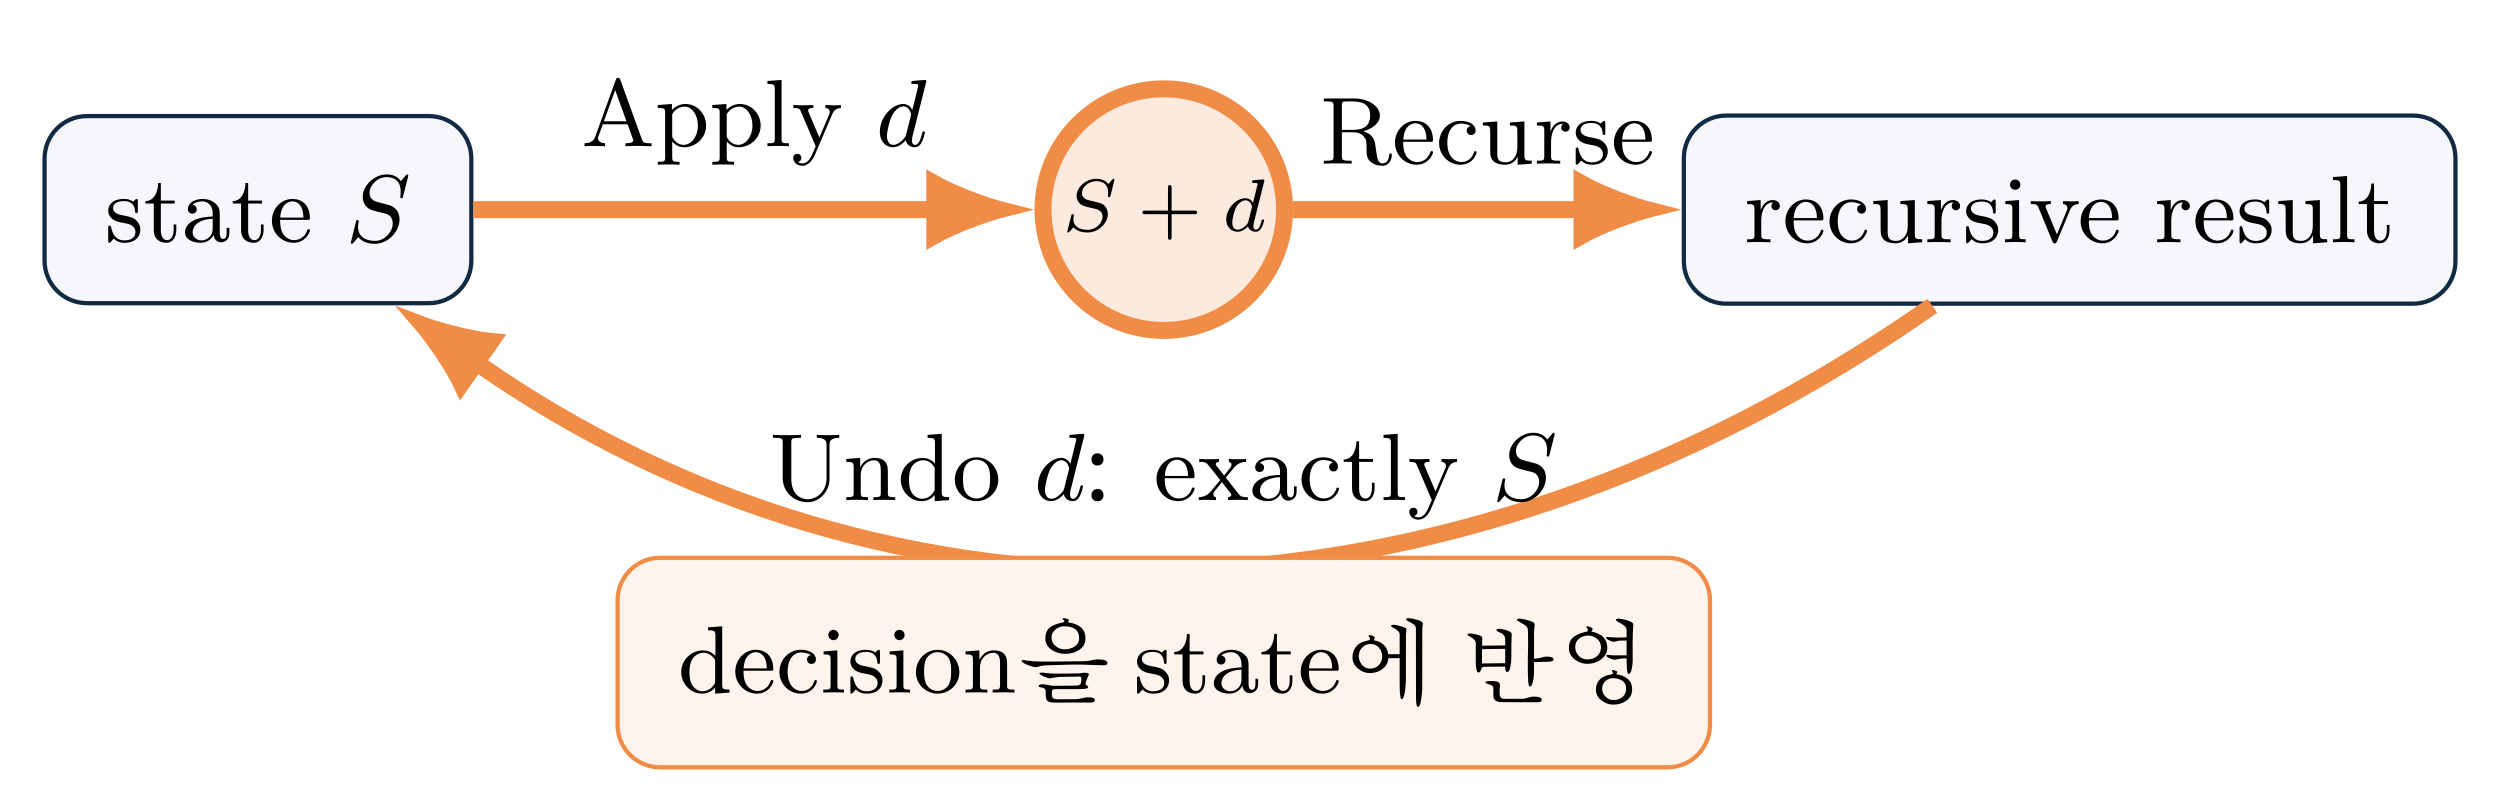
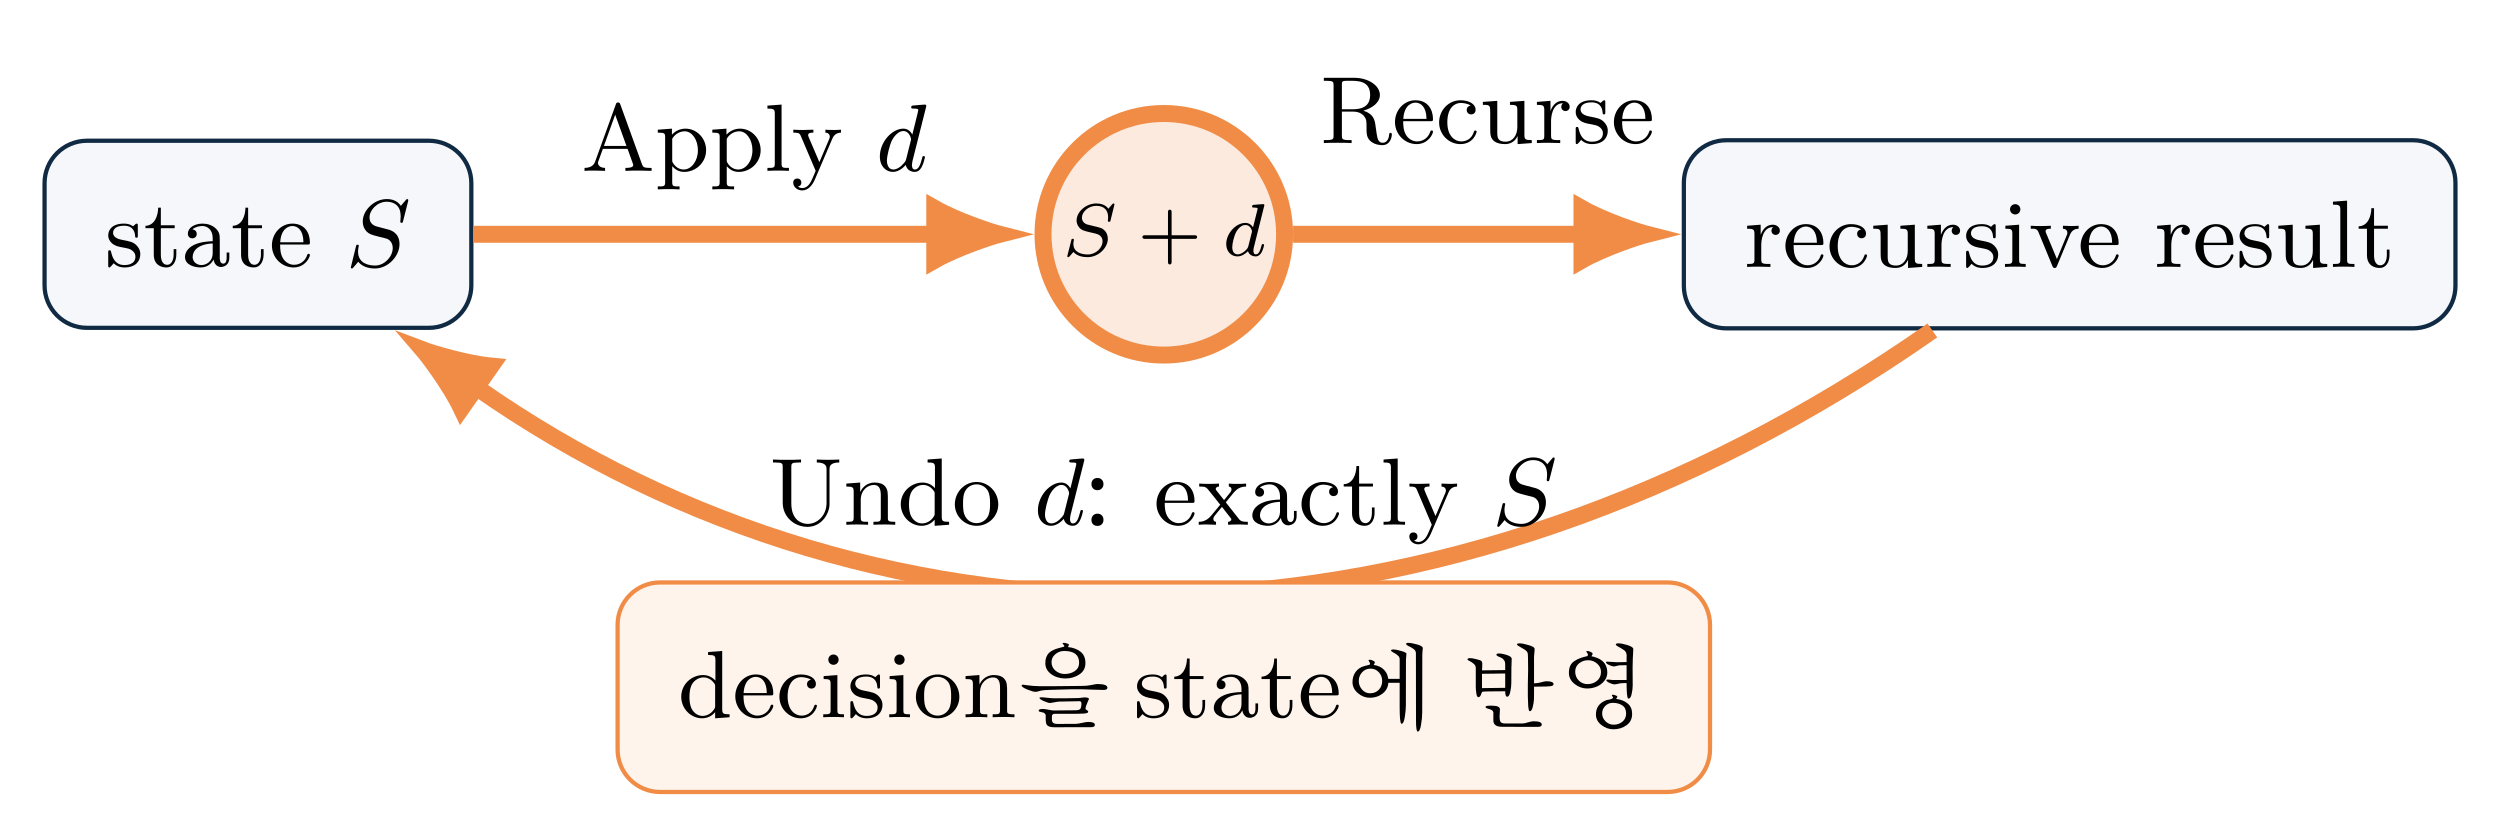
- <svg xmlns="http://www.w3.org/2000/svg" xmlns:xlink="http://www.w3.org/1999/xlink" version="1.1" width="234.697pt" height="76.219pt" viewBox="0 0 234.697 76.219">
+ <svg xmlns="http://www.w3.org/2000/svg" xmlns:xlink="http://www.w3.org/1999/xlink" version="1.1" width="234.697pt" height="78.534pt" viewBox="0 0 234.697 78.534">
  <defs>
    <path id="g4-29" d="M1.597-4.234Q1.758-4.072 1.758-3.821T1.597-3.409Q1.444-3.247 1.193-3.247T.78-3.409Q.628-3.57 .628-3.821T.78-4.234Q.942-4.395 1.193-4.395T1.597-4.234ZM1.758-.457Q1.758-.206 1.597-.045Q1.444 .108 1.193 .108T.78-.045Q.628-.206 .628-.457T.78-.87Q.942-1.041 1.193-1.041Q1.453-1.041 1.606-.879T1.758-.457Z" />
    <path id="g4-10221" d="M4.377-4.431V-4.96V-4.987Q4.377-5.238 4.243-5.391Q4.117-5.552 3.965-5.606T3.678-5.732Q3.552-5.804 3.552-5.884Q3.552-5.992 3.821-5.992Q4.045-5.992 4.44-5.875T4.942-5.615Q5.005-5.534 4.987-5.418Q4.951-4.925 4.951-3.184Q4.951-2.843 4.853-2.386Q4.763-1.929 4.557-1.929Q4.377-1.929 4.377-2.44Q2.269-2.44 2.207-2.386Q2.189-2.368 2.144-2.234Q2.108-2.108 2.036-1.991Q1.964-1.884 1.857-1.884Q1.722-1.884 1.668-2.225T1.615-2.835V-4.62Q1.615-4.862 1.417-5.023Q1.22-5.194 1.023-5.283Q.834-5.373 .834-5.427Q.834-5.552 1.094-5.552Q1.274-5.552 1.668-5.454Q2.063-5.364 2.153-5.274Q2.216-5.212 2.225-5.041Q2.234-4.88 2.216-4.646Q2.198-4.422 2.198-4.404L4.377-4.431ZM4.377-4.108Q2.207-4.081 2.198-4.081V-2.736L4.377-2.763V-4.108ZM2.906-1.085Q3.005-1.094 3.175-1.085T3.507-1.058T3.776-.951Q3.893-.861 3.884-.718Q3.848-.287 3.848-.063Q3.848 .287 3.938 .431Q4.037 .583 4.368 .583H6.028Q6.198 .583 6.53 .475Q6.862 .377 7.041 .377Q7.813 .377 7.813 .682Q7.813 .906 7.436 .906L4.108 .897Q3.642 .897 3.444 .727Q3.256 .565 3.265 .278T3.265-.413Q3.265-.556 3.148-.646T2.897-.762Q2.763-.798 2.646-.843Q2.53-.897 2.53-.969Q2.53-1.085 2.906-1.085ZM7.086-2.87V-2.243Q7.095-2.009 7.077-1.668Q7.059-1.337 6.961-.951T6.692-.565L6.638-.592Q6.575-.655 6.539-1.041Q6.512-1.435 6.503-1.982Q6.503-2.539 6.503-3.032Q6.512-3.534 6.521-3.983Q6.53-4.44 6.53-4.467Q6.53-5.893 6.485-6.037Q6.431-6.207 6.18-6.369T5.705-6.647Q5.481-6.772 5.481-6.835Q5.481-6.943 5.759-6.943Q5.992-6.943 6.485-6.799Q6.979-6.665 7.095-6.53Q7.158-6.458 7.14-6.333Q7.086-5.687 7.086-5.669V-3.184Q7.454-3.202 7.678-3.265Q8.082-3.382 8.234-3.382Q8.916-3.382 8.916-3.113Q8.916-2.996 8.764-2.942Q8.575-2.87 7.086-2.87Z" />
    <path id="g4-12709" d="M3.014-4.916Q3.669-4.817 4.028-4.413Q4.395-4.01 4.395-3.355Q4.395-2.664 3.875-2.243Q3.355-1.83 2.655-1.83Q2.045-1.83 1.534-2.26Q1.023-2.7 1.023-3.301Q1.023-3.848 1.319-4.261Q1.624-4.673 2.144-4.808L2.628-4.934Q2.673-4.978 2.673-5.032Q2.673-5.095 2.601-5.203Q2.53-5.319 2.53-5.346Q2.53-5.4 2.655-5.4Q2.772-5.4 2.942-5.319Q3.122-5.247 3.122-5.149Q3.122-5.077 3.014-4.916ZM1.615-3.409Q1.615-2.951 1.92-2.601T2.673-2.251Q3.175-2.251 3.489-2.574Q3.812-2.906 3.812-3.409Q3.812-3.884 3.498-4.225Q3.193-4.566 2.718-4.566T1.929-4.225Q1.615-3.893 1.615-3.409ZM6.243-6.988Q6.557-6.988 7.104-6.835T7.625-6.467Q7.58-6.082 7.58-5.786L7.571-.413Q7.571 .054 7.463 .7Q7.364 1.345 7.149 1.345Q6.988 1.345 6.988 .314L6.979-6.019Q6.979-6.261 6.745-6.423Q6.521-6.584 6.288-6.683Q6.064-6.79 6.064-6.88Q6.064-6.988 6.243-6.988ZM5.454-3.606V-5.454Q5.454-5.678 5.247-5.83Q5.05-5.992 4.844-6.091Q4.646-6.189 4.646-6.27Q4.646-6.369 4.889-6.369Q5.095-6.369 5.561-6.234Q6.037-6.109 6.091-5.983Q6.046-5.534 6.046-5.427L6.037-1.112Q6.037-.664 5.938-.027T5.633 .61H5.615L5.597 .601Q5.454 .422 5.454-.897V-3.238H4.216V-3.606H5.454Z" />
    <path id="g4-12758" d="M3.507-5.723Q3.723-5.705 4.054-5.57Q4.996-5.185 4.996-4.189Q4.996-3.732 4.691-3.382Q4.395-3.032 3.965-2.861Q3.543-2.7 3.104-2.7Q2.476-2.7 1.929-3.122Q1.39-3.552 1.39-4.162Q1.39-4.557 1.516-4.835Q1.65-5.113 1.92-5.283Q2.189-5.463 2.449-5.552Q2.709-5.651 3.113-5.741Q3.175-5.777 3.175-5.875Q3.175-5.965 3.104-6.046T3.023-6.162L3.05-6.207Q3.077-6.225 3.131-6.225Q3.229-6.225 3.418-6.144Q3.615-6.064 3.615-5.974Q3.615-5.875 3.507-5.723ZM1.982-4.288Q1.982-3.794 2.314-3.453T3.139-3.113Q3.669-3.113 4.037-3.427T4.404-4.252Q4.404-4.727 4.037-5.041Q3.678-5.355 3.193-5.355T2.341-5.059Q1.982-4.763 1.982-4.288ZM5.822-1.722Q6.494-1.642 6.907-1.292Q7.328-.951 7.328-.314Q7.328 .377 6.799 .753Q6.279 1.13 5.561 1.13Q4.951 1.13 4.44 .727Q3.929 .332 3.929-.26Q3.929-1.067 4.593-1.453Q4.799-1.57 4.942-1.615Q4.951-1.615 5.131-1.65T5.418-1.731Q5.534-1.776 5.534-1.848Q5.534-1.893 5.481-1.955Q5.427-2.027 5.427-2.063L5.445-2.099Q5.481-2.117 5.517-2.117Q5.597-2.117 5.768-2.054Q5.938-2 5.938-1.938Q5.938-1.866 5.822-1.722ZM5.508-1.354Q5.095-1.354 4.799-1.058Q4.512-.762 4.512-.359Q4.512 .072 4.835 .386T5.588 .7Q6.082 .7 6.423 .413T6.763-.359Q6.763-.879 6.405-1.112Q6.046-1.354 5.508-1.354ZM6.808-5.185V-5.561Q6.835-5.884 6.781-6.028Q6.719-6.216 6.467-6.369Q6.225-6.53 6.01-6.638Q5.795-6.754 5.795-6.835Q5.795-6.943 6.064-6.943Q6.324-6.943 6.817-6.799T7.409-6.494Q7.454-6.423 7.436-6.333Q7.382-5.633 7.373-4.655Q7.373-3.678 7.382-2.978Q7.382-2.637 7.284-2.189Q7.194-1.749 6.988-1.749L6.943-1.767Q6.808-1.911 6.808-3.211H6.566Q6.315-3.202 6.198-3.184Q6.144-3.175 5.956-3.131T5.66-3.086Q5.517-3.086 5.212-3.22Q4.907-3.364 4.907-3.48Q4.907-3.543 5.059-3.543Q5.418-3.498 5.499-3.498H6.808V-4.889L6.189-4.88Q6.091-4.88 5.893-4.826Q5.705-4.772 5.606-4.772Q5.463-4.772 5.167-4.907Q4.871-5.05 4.871-5.167Q4.871-5.221 4.996-5.221Q5.149-5.221 5.454-5.194Q5.768-5.167 5.92-5.167Q6.216-5.167 6.808-5.185Z" />
    <path id="g4-13081" d="M4.799-6.593Q5.534-6.521 5.992-6.153T6.449-5.086Q6.449-4.395 5.875-4.019T4.584-3.642Q4.144-3.642 3.723-3.785Q3.31-3.929 2.996-4.261Q2.682-4.602 2.682-5.059Q2.682-5.23 2.7-5.373Q2.727-5.526 2.772-5.642T2.879-5.857Q2.942-5.965 3.023-6.037Q3.104-6.118 3.193-6.18Q3.292-6.252 3.4-6.297Q3.507-6.351 3.624-6.396Q3.749-6.44 3.875-6.476Q4.01-6.512 4.144-6.548T4.422-6.62Q4.467-6.647 4.467-6.692Q4.467-6.745 4.386-6.817Q4.306-6.898 4.306-6.934Q4.306-6.988 4.422-6.988Q4.521-6.988 4.709-6.934T4.898-6.817Q4.898-6.728 4.799-6.593ZM4.449-6.225Q3.983-6.225 3.624-5.92Q3.265-5.624 3.265-5.176Q3.265-4.691 3.633-4.377Q4.01-4.063 4.503-4.063Q5.041-4.063 5.445-4.333Q5.857-4.611 5.857-5.122Q5.857-6.225 4.449-6.225ZM2.296-1.875Q2.485-1.875 2.852-1.83Q3.229-1.785 3.418-1.785H4.763Q5.454-1.785 5.795-1.803Q5.875-1.803 6.046-1.83Q6.225-1.866 6.324-1.866Q6.781-1.866 6.781-1.713Q6.781-1.704 6.701-1.534T6.539-1.139Q6.458-.924 6.458-.798Q6.458-.736 6.584-.664Q6.71-.601 6.71-.529Q6.71-.449 6.62-.404Q6.467-.323 5.534-.323H3.57Q3.301-.323 3.301-.081V.242Q3.301 .628 3.812 .628L5.526 .619Q5.741 .619 6.127 .529T6.719 .44Q7.337 .44 7.337 .718Q7.337 .933 6.961 .933Q6.405 .933 5.283 .933Q4.162 .942 3.606 .942Q3.462 .942 3.355 .933T3.157 .906T3.005 .852Q2.942 .825 2.888 .78Q2.843 .745 2.808 .691Q2.781 .646 2.763 .574Q2.745 .511 2.736 .431Q2.727 .359 2.718 .269Q2.718 .179 2.718 .072Q2.718-.027 2.718-.144Q2.718-.287 2.61-.368Q2.512-.449 2.386-.466Q2.26-.493 2.153-.52Q2.054-.556 2.054-.61Q2.054-.78 2.458-.78Q2.628-.78 2.969-.709T3.471-.637Q4.153-.637 5.534-.655Q5.875-.655 5.974-.798T6.073-1.31Q6.073-1.507 5.875-1.507L3.983-1.471Q3.812-1.462 3.507-1.399T3.122-1.337Q2.969-1.337 2.547-1.516Q2.135-1.695 2.135-1.812Q2.135-1.875 2.296-1.875ZM7.553-3.122Q8.513-3.122 8.513-2.772Q8.513-2.565 8.163-2.565Q7.858-2.565 7.158-2.592Q6.458-2.628 6.091-2.628H5.149Q5.14-2.628 3.202-2.574Q2.512-2.556 2.323-2.512Q2.278-2.503 2.153-2.467T1.92-2.404Q1.821-2.386 1.749-2.386Q1.543-2.386 .996-2.601Q.457-2.826 .457-2.978Q.457-3.059 .592-3.059Q.637-3.059 .718-3.041Q.807-3.023 .834-3.023Q1.588-2.915 2.207-2.915H3.301L6.046-2.942Q6.575-2.942 6.88-3.005Q7.463-3.122 7.553-3.122Z" />
-     <path id="g3-1" d="M3.227-1.575H5.36C5.451-1.575 5.618-1.575 5.618-1.742C5.618-1.917 5.458-1.917 5.36-1.917H3.227V-4.057C3.227-4.147 3.227-4.314 3.06-4.314C2.886-4.314 2.886-4.154 2.886-4.057V-1.917H.746C.655-1.917 .488-1.917 .488-1.749C.488-1.575 .648-1.575 .746-1.575H2.886V.565C2.886 .655 2.886 .822 3.053 .822C3.227 .822 3.227 .662 3.227 .565V-1.575Z" />
+     <path id="g2-1" d="M4.949-4.809C4.949-4.844 4.928-4.9 4.858-4.9C4.816-4.9 4.809-4.893 4.719-4.802L4.377-4.405C4.112-4.774 3.673-4.9 3.248-4.9C2.265-4.9 1.394-4.105 1.394-3.304C1.394-3.199 1.415-2.92 1.624-2.663C1.861-2.384 2.119-2.321 2.593-2.209C2.732-2.175 3.081-2.098 3.185-2.07C3.408-2.014 3.833-1.861 3.833-1.338C3.833-.774 3.241-.112 2.446-.112C1.833-.112 1.094-.328 1.094-1.101C1.094-1.171 1.108-1.324 1.136-1.45C1.143-1.478 1.143-1.485 1.143-1.492C1.143-1.582 1.059-1.582 1.032-1.582C.934-1.582 .927-1.568 .899-1.443L.544-.049C.537-.021 .523 .021 .523 .056C.523 .098 .551 .139 .62 .139C.662 .139 .669 .132 .76 .042C.836-.042 1.018-.265 1.094-.348C1.464 .056 2.007 .139 2.426 .139C3.478 .139 4.328-.767 4.328-1.589C4.328-1.896 4.203-2.175 4.05-2.335C3.806-2.586 3.701-2.614 2.802-2.823C2.656-2.858 2.426-2.913 2.363-2.934C2.189-2.997 1.896-3.171 1.896-3.569C1.896-4.119 2.516-4.677 3.241-4.677C3.994-4.677 4.356-4.252 4.356-3.59C4.356-3.499 4.328-3.339 4.328-3.276C4.328-3.178 4.412-3.178 4.447-3.178C4.551-3.178 4.558-3.213 4.586-3.332L4.949-4.809Z" />
+     <path id="g2-2" d="M3.98-4.628C3.987-4.642 4.008-4.733 4.008-4.74C4.008-4.774 3.98-4.837 3.896-4.837C3.757-4.837 3.178-4.781 3.004-4.767C2.948-4.761 2.851-4.754 2.851-4.607C2.851-4.51 2.948-4.51 3.032-4.51C3.367-4.51 3.367-4.461 3.367-4.405C3.367-4.356 3.353-4.314 3.339-4.252L2.941-2.663C2.795-2.893 2.558-3.074 2.223-3.074C1.331-3.074 .425-2.091 .425-1.087C.425-.411 .878 .07 1.478 .07C1.854 .07 2.189-.146 2.467-.418C2.6 0 3.004 .07 3.185 .07C3.436 .07 3.61-.084 3.736-.3C3.889-.572 3.98-.969 3.98-.997C3.98-1.087 3.889-1.087 3.868-1.087C3.771-1.087 3.764-1.059 3.715-.871C3.631-.537 3.499-.125 3.206-.125C3.025-.125 2.976-.279 2.976-.467C2.976-.599 2.99-.662 3.011-.753L3.98-4.628ZM2.495-.871C2.446-.676 2.293-.537 2.14-.404C2.077-.348 1.798-.125 1.499-.125C1.241-.125 .99-.307 .99-.802C.99-1.171 1.192-1.938 1.352-2.216C1.673-2.774 2.028-2.879 2.223-2.879C2.711-2.879 2.844-2.349 2.844-2.272C2.844-2.244 2.83-2.196 2.823-2.175L2.495-.871Z" />
    <path id="g1-1" d="M5.866-6.082C5.893-6.18 5.893-6.198 5.893-6.225C5.893-6.234 5.884-6.324 5.786-6.324C5.741-6.324 5.732-6.315 5.624-6.189C5.499-6.055 5.606-6.171 5.194-5.687C4.862-6.189 4.341-6.324 3.866-6.324C2.709-6.324 1.615-5.292 1.615-4.216C1.615-3.848 1.731-3.543 1.964-3.292C2.225-3.023 2.449-2.969 3.095-2.799L3.848-2.61C4.135-2.512 4.431-2.234 4.431-1.722C4.431-.924 3.669-.081 2.772-.081C2.243-.081 1.175-.242 1.175-1.39C1.175-1.471 1.175-1.606 1.229-1.875C1.247-1.911 1.247-1.929 1.247-1.938C1.247-1.973 1.229-2.036 1.121-2.036S1.005-1.991 .969-1.839L.493 .099C.493 .152 .538 .197 .601 .197C.646 .197 .655 .188 .771 .063C.825 0 1.085-.323 1.193-.44C1.659 .161 2.485 .197 2.754 .197C3.992 .197 5.068-.96 5.068-2.09C5.068-3.202 4.189-3.427 3.911-3.489L3.095-3.705C2.799-3.776 2.251-3.92 2.251-4.602S2.969-6.073 3.866-6.073C4.225-6.073 4.575-5.974 4.826-5.723C5.167-5.391 5.176-4.907 5.176-4.673C5.176-4.377 5.14-4.279 5.14-4.207S5.176-4.09 5.265-4.09C5.364-4.09 5.364-4.108 5.409-4.279L5.866-6.082Z" />
    <path id="g1-2" d="M4.7-5.92C4.736-6.046 4.736-6.064 4.736-6.1C4.736-6.18 4.682-6.225 4.602-6.225C4.476-6.225 3.687-6.153 3.507-6.135C3.418-6.127 3.319-6.118 3.319-5.965C3.319-5.848 3.418-5.848 3.561-5.848C3.983-5.848 3.983-5.786 3.983-5.705C3.983-5.642 3.902-5.328 3.857-5.14L3.687-4.449C3.597-4.108 3.507-3.758 3.427-3.409C3.256-3.732 2.978-3.965 2.574-3.965C1.534-3.965 .377-2.727 .377-1.354C.377-.368 1.005 .099 1.606 .099C2.189 .099 2.664-.386 2.808-.556C2.906-.063 3.355 .099 3.642 .099C3.902 .099 4.126-.018 4.324-.395C4.485-.691 4.611-1.247 4.611-1.283C4.611-1.328 4.584-1.39 4.494-1.39C4.386-1.39 4.377-1.345 4.341-1.175C4.144-.395 3.947-.126 3.669-.126C3.444-.126 3.391-.341 3.391-.538C3.391-.655 3.436-.906 3.444-.933L4.7-5.92ZM2.843-1.085C2.808-.942 2.799-.924 2.655-.745C2.332-.359 1.964-.126 1.633-.126C1.193-.126 1.041-.583 1.041-.969C1.041-1.408 1.301-2.44 1.516-2.87C1.803-3.409 2.216-3.74 2.574-3.74C3.175-3.74 3.31-3.014 3.31-2.969S3.292-2.87 3.283-2.835L2.843-1.085Z" />
-     <path id="g2-1" d="M4.949-4.809C4.949-4.844 4.928-4.9 4.858-4.9C4.816-4.9 4.809-4.893 4.719-4.802L4.377-4.405C4.112-4.774 3.673-4.9 3.248-4.9C2.265-4.9 1.394-4.105 1.394-3.304C1.394-3.199 1.415-2.92 1.624-2.663C1.861-2.384 2.119-2.321 2.593-2.209C2.732-2.175 3.081-2.098 3.185-2.07C3.408-2.014 3.833-1.861 3.833-1.338C3.833-.774 3.241-.112 2.446-.112C1.833-.112 1.094-.328 1.094-1.101C1.094-1.171 1.108-1.324 1.136-1.45C1.143-1.478 1.143-1.485 1.143-1.492C1.143-1.582 1.059-1.582 1.032-1.582C.934-1.582 .927-1.568 .899-1.443L.544-.049C.537-.021 .523 .021 .523 .056C.523 .098 .551 .139 .62 .139C.662 .139 .669 .132 .76 .042C.836-.042 1.018-.265 1.094-.348C1.464 .056 2.007 .139 2.426 .139C3.478 .139 4.328-.767 4.328-1.589C4.328-1.896 4.203-2.175 4.05-2.335C3.806-2.586 3.701-2.614 2.802-2.823C2.656-2.858 2.426-2.913 2.363-2.934C2.189-2.997 1.896-3.171 1.896-3.569C1.896-4.119 2.516-4.677 3.241-4.677C3.994-4.677 4.356-4.252 4.356-3.59C4.356-3.499 4.328-3.339 4.328-3.276C4.328-3.178 4.412-3.178 4.447-3.178C4.551-3.178 4.558-3.213 4.586-3.332L4.949-4.809Z" />
-     <path id="g2-2" d="M3.98-4.628C3.987-4.642 4.008-4.733 4.008-4.74C4.008-4.774 3.98-4.837 3.896-4.837C3.757-4.837 3.178-4.781 3.004-4.767C2.948-4.761 2.851-4.754 2.851-4.607C2.851-4.51 2.948-4.51 3.032-4.51C3.367-4.51 3.367-4.461 3.367-4.405C3.367-4.356 3.353-4.314 3.339-4.252L2.941-2.663C2.795-2.893 2.558-3.074 2.223-3.074C1.331-3.074 .425-2.091 .425-1.087C.425-.411 .878 .07 1.478 .07C1.854 .07 2.189-.146 2.467-.418C2.6 0 3.004 .07 3.185 .07C3.436 .07 3.61-.084 3.736-.3C3.889-.572 3.98-.969 3.98-.997C3.98-1.087 3.889-1.087 3.868-1.087C3.771-1.087 3.764-1.059 3.715-.871C3.631-.537 3.499-.125 3.206-.125C3.025-.125 2.976-.279 2.976-.467C2.976-.599 2.99-.662 3.011-.753L3.98-4.628ZM2.495-.871C2.446-.676 2.293-.537 2.14-.404C2.077-.348 1.798-.125 1.499-.125C1.241-.125 .99-.307 .99-.802C.99-1.171 1.192-1.938 1.352-2.216C1.673-2.774 2.028-2.879 2.223-2.879C2.711-2.879 2.844-2.349 2.844-2.272C2.844-2.244 2.83-2.196 2.823-2.175L2.495-.871Z" />
+     <path id="g3-1" d="M3.227-1.575H5.36C5.451-1.575 5.618-1.575 5.618-1.742C5.618-1.917 5.458-1.917 5.36-1.917H3.227V-4.057C3.227-4.147 3.227-4.314 3.06-4.314C2.886-4.314 2.886-4.154 2.886-4.057V-1.917H.746C.655-1.917 .488-1.917 .488-1.749C.488-1.575 .648-1.575 .746-1.575H2.886V.565C2.886 .655 2.886 .822 3.053 .822C3.227 .822 3.227 .662 3.227 .565V-1.575Z" />
    <path id="g0-27" d="M6.602 0V-.278H6.449C5.893-.278 5.795-.359 5.705-.61L3.669-6.234C3.624-6.351 3.597-6.423 3.453-6.423S3.292-6.369 3.238-6.225L1.31-.897C1.202-.601 .996-.287 .305-.278V0C.646-.027 .888-.027 1.22-.027L2.234 0V-.278C1.722-.287 1.57-.565 1.57-.736C1.57-.816 1.588-.861 1.606-.906L2.027-2.063H4.35L4.835-.709C4.871-.619 4.88-.592 4.88-.547C4.88-.278 4.377-.278 4.144-.278V0C4.548-.027 5.014-.027 5.427-.027L6.602 0ZM4.243-2.341H2.126L3.184-5.274L4.243-2.341Z" />
    <path id="g0-28" d="M4.458-.798V-1.301H4.207V-.807C4.207-.709 4.207-.26 3.884-.26S3.561-.691 3.561-.834V-2.404C3.561-2.915 3.561-3.22 3.157-3.588C2.826-3.884 2.395-4.019 1.946-4.019C1.193-4.019 .565-3.642 .565-3.068C.565-2.79 .753-2.637 .987-2.637C1.229-2.637 1.399-2.817 1.399-3.05C1.399-3.436 .996-3.48 .996-3.48C1.238-3.714 1.668-3.794 1.929-3.794C2.386-3.794 2.897-3.453 2.897-2.664V-2.368C2.413-2.35 1.74-2.305 1.139-2.018C.493-1.704 .296-1.238 .296-.879C.296-.144 1.166 .099 1.767 .099C2.512 .099 2.852-.395 2.978-.646C3.023-.269 3.283 .054 3.669 .054C3.893 .054 4.458-.081 4.458-.798ZM2.897-1.265C2.897-.395 2.225-.126 1.83-.126C1.408-.126 1.014-.431 1.014-.879C1.014-1.471 1.525-2.099 2.897-2.153V-1.265Z" />
    <path id="g0-43" d="M3.83-1.067C3.83-1.175 3.732-1.175 3.705-1.175C3.606-1.175 3.606-1.157 3.552-1.005C3.346-.386 2.843-.152 2.386-.152C1.812-.152 1.076-.619 1.076-1.946C1.076-3.346 1.794-3.767 2.332-3.767C2.449-3.767 2.933-3.749 3.265-3.525C3.077-3.489 2.897-3.364 2.897-3.104C2.897-2.87 3.077-2.691 3.31-2.691S3.732-2.843 3.732-3.122C3.732-3.678 3.104-4.019 2.314-4.019C1.166-4.019 .305-3.059 .305-1.938C.305-.78 1.238 .099 2.296 .099C3.543 .099 3.83-.987 3.83-1.067Z" />
    <path id="g0-47" d="M4.844 0V-.278C4.234-.278 4.153-.341 4.153-.78V-6.225L2.826-6.127V-5.848C3.436-5.848 3.516-5.786 3.516-5.346V-3.436C3.471-3.489 3.068-3.965 2.368-3.965C1.265-3.965 .305-3.086 .305-1.929C.305-.807 1.202 .099 2.269 .099C2.924 .099 3.328-.287 3.489-.475V.099L4.844 0ZM3.489-1.076C3.489-.915 3.489-.888 3.355-.7C3.077-.296 2.664-.126 2.305-.126C1.92-.126 1.561-.341 1.328-.718C1.094-1.103 1.076-1.633 1.076-1.92C1.076-2.341 1.13-2.817 1.363-3.175C1.561-3.462 1.929-3.74 2.404-3.74C2.781-3.74 3.139-3.552 3.382-3.211C3.489-3.068 3.489-3.059 3.489-2.888V-1.076Z" />
    <path id="g0-50" d="M3.83-1.067C3.83-1.13 3.785-1.184 3.705-1.184C3.615-1.184 3.588-1.121 3.579-1.085C3.274-.17 2.476-.152 2.341-.152C1.911-.152 1.543-.395 1.337-.7C1.041-1.139 1.032-1.677 1.032-2.054H3.588C3.785-2.054 3.83-2.054 3.83-2.243C3.83-3.166 3.328-4.019 2.18-4.019C1.103-4.019 .26-3.086 .26-1.973C.26-.798 1.202 .099 2.296 .099S3.83-.861 3.83-1.067ZM3.22-2.269H1.041C1.121-3.651 1.929-3.794 2.18-3.794C2.673-3.794 3.211-3.418 3.22-2.269Z" />
    <path id="g0-66" d="M2.269 0V-.278C1.686-.278 1.65-.323 1.65-.673V-3.965L.359-3.866V-3.588C.933-3.588 1.014-3.534 1.014-3.095V-.691C1.014-.278 .915-.278 .323-.278V0C.727-.018 .915-.027 1.31-.027C1.453-.027 1.83-.027 2.269 0ZM1.767-5.409C1.767-5.678 1.552-5.893 1.283-5.893S.798-5.678 .798-5.409S1.014-4.925 1.283-4.925S1.767-5.14 1.767-5.409Z" />
    <path id="g0-72" d="M2.341 0V-.278C1.749-.278 1.65-.278 1.65-.691V-6.225L.323-6.127V-5.848C.933-5.848 1.014-5.786 1.014-5.346V-.691C1.014-.278 .915-.278 .323-.278V0C.745-.018 .915-.027 1.328-.027C1.749-.027 1.902-.018 2.341 0Z" />
    <path id="g0-77" d="M4.907 0V-.278C4.449-.278 4.225-.278 4.216-.556V-2.278C4.216-3.023 4.216-3.283 3.965-3.597C3.758-3.848 3.418-3.965 2.969-3.965C2.135-3.965 1.749-3.346 1.624-3.095H1.615V-3.965L.314-3.866V-3.588C.924-3.588 1.005-3.525 1.005-3.086V-.691C1.005-.278 .906-.278 .314-.278V0C.736-.018 .906-.027 1.337-.027S1.884-.018 2.359 0V-.278C1.767-.278 1.668-.278 1.668-.691V-2.323C1.668-3.274 2.341-3.74 2.906-3.74C3.436-3.74 3.552-3.301 3.552-2.763V-.691C3.552-.278 3.453-.278 2.861-.278V0C3.283-.018 3.453-.027 3.884-.027S4.431-.018 4.907 0Z" />
    <path id="g0-81" d="M4.341-1.911C4.341-3.086 3.409-4.019 2.305-4.019C1.166-4.019 .26-3.059 .26-1.911C.26-.789 1.193 .099 2.296 .099C3.436 .099 4.341-.807 4.341-1.911ZM3.57-1.991C3.57-1.659 3.57-1.139 3.346-.745C3.095-.332 2.682-.152 2.305-.152C1.857-.152 1.48-.377 1.274-.727C1.041-1.103 1.032-1.579 1.032-1.991C1.032-2.323 1.032-2.835 1.256-3.202C1.525-3.66 1.973-3.794 2.296-3.794C2.808-3.794 3.175-3.507 3.355-3.202C3.561-2.826 3.57-2.368 3.57-1.991Z" />
    <path id="g0-84" d="M4.808-1.938C4.808-3.068 3.929-3.965 2.87-3.965C2.386-3.965 1.938-3.767 1.597-3.4V-3.965L.269-3.866V-3.588C.906-3.588 .96-3.534 .96-3.148V1.049C.96 1.462 .861 1.462 .269 1.462V1.74C.691 1.722 .861 1.713 1.292 1.713S1.839 1.722 2.314 1.74V1.462C1.722 1.462 1.624 1.462 1.624 1.049V-.431C1.857-.197 2.162 .099 2.754 .099C3.821 .099 4.808-.762 4.808-1.938ZM4.037-1.938C4.037-.915 3.427-.126 2.7-.126C2.296-.126 1.955-.359 1.74-.673C1.624-.852 1.624-.87 1.624-1.041V-3.014C1.929-3.534 2.422-3.714 2.799-3.714C3.498-3.714 4.037-2.906 4.037-1.938Z" />
    <path id="g0-95" d="M6.745-.798C6.745-.852 6.745-.96 6.62-.96C6.503-.96 6.503-.879 6.494-.807C6.449-.242 6.171-.027 5.893-.027C5.606-.027 5.508-.206 5.436-.359C5.355-.556 5.274-1.166 5.221-1.57C5.149-2.126 5.068-2.727 4.072-3.041C4.925-3.283 5.624-3.812 5.624-4.512C5.624-5.4 4.539-6.127 3.22-6.127H.359V-5.848H.565C1.256-5.848 1.274-5.75 1.274-5.418V-.709C1.274-.377 1.256-.278 .565-.278H.359V0C.78-.027 1.229-.027 1.659-.027S2.539-.027 2.969 0V-.278H2.763C2.072-.278 2.054-.377 2.054-.709V-2.951H3.131C3.776-2.951 4.063-2.61 4.099-2.574C4.368-2.243 4.368-2.108 4.368-1.471C4.368-.87 4.368-.475 4.799-.135C5.221 .197 5.759 .197 5.857 .197C6.611 .197 6.745-.583 6.745-.798ZM4.709-4.512C4.709-3.74 4.315-3.175 3.095-3.175H2.054V-5.481C2.054-5.714 2.072-5.795 2.243-5.83C2.323-5.848 2.61-5.848 2.799-5.848C3.57-5.848 4.709-5.848 4.709-4.512Z" />
    <path id="g0-96" d="M3.346-3.409C3.346-3.696 3.077-3.965 2.673-3.965C2.135-3.965 1.758-3.588 1.552-3.032H1.543V-3.965L.269-3.866V-3.588C.879-3.588 .96-3.525 .96-3.086V-.691C.96-.278 .861-.278 .269-.278V0C.745-.018 .861-.027 1.319-.027L2.458 0V-.278H2.278C1.624-.278 1.597-.377 1.597-.709V-2.054C1.597-2.422 1.695-3.74 2.718-3.74V-3.732C2.7-3.723 2.556-3.615 2.556-3.4C2.556-3.157 2.745-3.005 2.951-3.005C3.139-3.005 3.346-3.139 3.346-3.409Z" />
    <path id="g0-98" d="M3.319-1.148C3.319-1.552 3.139-1.794 2.942-2C2.637-2.296 2.314-2.359 1.65-2.485C1.417-2.53 .762-2.646 .762-3.157C.762-3.444 .969-3.821 1.785-3.821C2.754-3.821 2.817-3.077 2.835-2.852C2.843-2.745 2.843-2.691 2.96-2.691C3.086-2.691 3.086-2.754 3.086-2.924V-3.785C3.086-3.938 3.086-4.019 2.978-4.019C2.933-4.019 2.915-4.019 2.799-3.911C2.781-3.893 2.7-3.812 2.646-3.767C2.368-3.965 2.09-4.019 1.785-4.019C.601-4.019 .305-3.364 .305-2.906C.305-2.619 .431-2.386 .637-2.189C.942-1.911 1.283-1.848 1.74-1.767C2.198-1.677 2.35-1.65 2.547-1.498C2.637-1.426 2.861-1.256 2.861-.915C2.861-.126 1.955-.126 1.83-.126C.915-.126 .682-.888 .574-1.372C.547-1.462 .538-1.516 .431-1.516C.305-1.516 .305-1.444 .305-1.283V-.135C.305 .018 .305 .099 .413 .099C.466 .099 .475 .09 .637-.081C.673-.135 .771-.251 .816-.296C1.193 .072 1.606 .099 1.83 .099C2.933 .099 3.319-.547 3.319-1.148Z" />
    <path id="g0-105" d="M3.068-1.112V-1.624H2.817V-1.139C2.817-.475 2.539-.152 2.216-.152C1.615-.152 1.615-.942 1.615-1.103V-3.588H2.915V-3.866H1.615V-5.517H1.363C1.354-4.763 1.041-3.839 .17-3.812V-3.588H.951V-1.112C.951-.108 1.677 .099 2.153 .099C2.754 .099 3.068-.475 3.068-1.112Z" />
    <path id="g0-108" d="M6.566-5.848V-6.127C6.082-6.109 5.947-6.1 5.517-6.1C5.077-6.1 4.96-6.109 4.458-6.127V-5.848C5.373-5.848 5.373-5.418 5.373-5.176V-2.063C5.373-.843 4.494-.081 3.597-.081C3.077-.081 2.063-.395 2.063-2.009V-5.418C2.063-5.75 2.081-5.848 2.772-5.848H2.978V-6.127C2.574-6.1 2.072-6.1 1.659-6.1S.745-6.1 .341-6.127V-5.848H.547C1.238-5.848 1.256-5.75 1.256-5.418V-2.063C1.256-.753 2.341 .197 3.579 .197C4.898 .197 5.651-1.032 5.651-1.929V-5.158C5.651-5.427 5.651-5.848 6.566-5.848Z" />
    <path id="g0-109" d="M4.907 0V-.278C4.297-.278 4.216-.341 4.216-.78V-3.965L2.861-3.866V-3.588C3.471-3.588 3.552-3.525 3.552-3.086V-1.498C3.552-.7 3.104-.126 2.458-.126C1.713-.126 1.668-.511 1.668-.996V-3.965L.314-3.866V-3.588C1.005-3.588 1.005-3.561 1.005-2.763V-1.417C1.005-.834 1.005-.457 1.417-.144C1.677 .036 2.045 .099 2.404 .099C2.87 .099 3.31-.108 3.57-.646H3.579V.099L4.907 0Z" />
    <path id="g0-112" d="M4.673-3.588V-3.866C4.404-3.839 3.983-3.839 3.983-3.839C3.732-3.839 3.453-3.848 3.202-3.866V-3.588C3.462-3.57 3.615-3.436 3.615-3.202C3.615-3.113 3.606-3.095 3.57-2.996L2.637-.736L1.615-3.184C1.588-3.238 1.57-3.292 1.57-3.355C1.57-3.588 1.893-3.588 2.063-3.588V-3.866C1.677-3.848 1.471-3.839 1.076-3.839C.762-3.839 .502-3.839 .179-3.866V-3.588C.601-3.588 .771-3.588 .906-3.256L2.216-.072C2.269 .072 2.341 .099 2.422 .099S2.574 .081 2.637-.072L3.857-3.014C4.045-3.471 4.359-3.579 4.673-3.588Z" />
    <path id="g0-116" d="M4.736 0V-.278C4.377-.278 4.108-.278 3.911-.529L2.736-2.018C2.673-2.099 2.673-2.117 2.673-2.117S3.373-2.987 3.444-3.059C3.723-3.364 4.028-3.579 4.575-3.588V-3.866C4.315-3.839 4.072-3.839 3.812-3.839C3.471-3.839 3.31-3.839 2.951-3.866V-3.588C3.086-3.57 3.202-3.498 3.202-3.319C3.202-3.175 3.122-3.077 3.077-3.023L2.503-2.314L1.803-3.202C1.74-3.283 1.722-3.301 1.722-3.364C1.722-3.471 1.821-3.579 2.027-3.588V-3.866C1.686-3.848 1.453-3.839 1.049-3.839C1.049-3.839 .52-3.839 .17-3.866V-3.588C.789-3.588 .807-3.57 1.22-3.041L2.144-1.884L1.274-.834C.825-.296 .314-.278 .126-.278V0C.386-.027 .628-.027 .888-.027C1.175-.027 1.462-.018 1.749 0V-.278C1.525-.305 1.498-.457 1.498-.547C1.498-.574 1.498-.7 1.633-.861C1.848-1.139 2.081-1.408 2.305-1.677L3.014-.771C3.184-.574 3.184-.556 3.184-.502C3.184-.404 3.095-.287 2.879-.278V0C3.256-.018 3.471-.027 3.857-.027C3.857-.027 4.386-.027 4.736 0Z" />
    <path id="g0-118" d="M4.664-3.588V-3.866C4.377-3.839 4.099-3.839 3.983-3.839C3.732-3.839 3.453-3.848 3.202-3.866V-3.588C3.615-3.57 3.615-3.247 3.615-3.211C3.615-3.113 3.579-3.023 3.543-2.951L2.637-.816L1.633-3.166C1.579-3.292 1.579-3.355 1.579-3.355C1.579-3.588 1.884-3.588 2.072-3.588V-3.866L1.076-3.839C1.049-3.839 .538-3.839 .188-3.866V-3.588C.592-3.588 .762-3.57 .87-3.328L2.287 0L2.063 .529C1.866 1.005 1.606 1.615 1.023 1.615C.798 1.615 .646 1.498 .619 1.48C.691 1.471 .942 1.399 .942 1.094C.942 .861 .771 .718 .565 .718C.341 .718 .179 .861 .179 1.103C.179 1.507 .556 1.839 1.023 1.839C1.606 1.839 1.991 1.319 2.207 .825L3.83-2.969C3.929-3.202 4.09-3.57 4.664-3.588Z" />
  </defs>
  <g id="page1">
-     <path d="M40.263 10.898H8.168C5.967 10.898 4.183 12.682 4.183 14.883V24.477C4.183 26.678 5.967 28.462 8.168 28.462H40.263C42.464 28.462 44.248 26.678 44.248 24.477V14.883C44.248 12.682 42.464 10.898 40.263 10.898Z" fill="#f5f7fa" />
-     <path d="M40.263 10.898H8.168C5.967 10.898 4.183 12.682 4.183 14.883V24.477C4.183 26.678 5.967 28.462 8.168 28.462H40.263C42.464 28.462 44.248 26.678 44.248 24.477V14.883C44.248 12.682 42.464 10.898 40.263 10.898Z" stroke="#102a43" fill="none" stroke-width=".399" stroke-miterlimit="10" />
-     <g transform="matrix(.999596 0 0 .999596 -.000004 76.219)">
+     <path d="M40.263 13.213H8.168C5.967 13.213 4.183 14.997 4.183 17.198V26.792C4.183 28.993 5.967 30.777 8.168 30.777H40.263C42.464 30.777 44.248 28.993 44.248 26.792V17.198C44.248 14.997 42.464 13.213 40.263 13.213Z" fill="#f5f7fa" />
+     <path d="M40.263 13.213H8.168C5.967 13.213 4.183 14.997 4.183 17.198V26.792C4.183 28.993 5.967 30.777 8.168 30.777H40.263C42.464 30.777 44.248 28.993 44.248 26.792V17.198C44.248 14.997 42.464 13.213 40.263 13.213Z" stroke="#102a43" fill="none" stroke-width=".399" stroke-miterlimit="10" />
+     <g transform="matrix(.999596 0 0 .999596 -.000004 78.534)">
      <use x="9.858" y="-53.546" xlink:href="#g0-98" />
      <use x="13.491" y="-53.546" xlink:href="#g0-105" />
      <use x="17.079" y="-53.546" xlink:href="#g0-28" />
      <use x="21.689" y="-53.546" xlink:href="#g0-105" />
      <use x="25.277" y="-53.546" xlink:href="#g0-50" />
      <use x="32.453" y="-53.546" xlink:href="#g1-1" />
    </g>
-     <path d="M120.595 19.68C120.595 13.418 115.518 8.341 109.256 8.341S97.917 13.418 97.917 19.68S102.994 31.019 109.256 31.019S120.595 25.942 120.595 19.68Z" fill="#fceade" />
-     <path d="M120.595 19.68C120.595 13.418 115.518 8.341 109.256 8.341S97.917 13.418 97.917 19.68S102.994 31.019 109.256 31.019S120.595 25.942 120.595 19.68Z" stroke="#f08c46" fill="none" stroke-width="1.594" stroke-miterlimit="10" />
-     <g transform="matrix(1.000552 0 0 1.000552 0 76.219)">
+     <path d="M120.595 21.995C120.595 15.733 115.518 10.656 109.256 10.656S97.917 15.733 97.917 21.995S102.994 33.334 109.256 33.334S120.595 28.257 120.595 21.995Z" fill="#fceade" />
+     <path d="M120.595 21.995C120.595 15.733 115.518 10.656 109.256 10.656S97.917 15.733 97.917 21.995S102.994 33.334 109.256 33.334S120.595 28.257 120.595 21.995Z" stroke="#f08c46" fill="none" stroke-width="1.594" stroke-miterlimit="10" />
+     <g transform="matrix(1.000552 0 0 1.000552 0 78.534)">
      <use x="99.618" y="-54.502" xlink:href="#g2-1" />
      <use x="106.702" y="-54.502" xlink:href="#g3-1" />
      <use x="114.628" y="-54.502" xlink:href="#g2-2" />
    </g>
-     <path d="M226.53 10.85H162.063C159.862 10.85 158.078 12.634 158.078 14.835V24.525C158.078 26.726 159.862 28.51 162.063 28.51H226.53C228.73 28.51 230.515 26.726 230.515 24.525V14.835C230.515 12.634 228.73 10.85 226.53 10.85Z" fill="#f5f7fa" />
-     <path d="M226.53 10.85H162.063C159.862 10.85 158.078 12.634 158.078 14.835V24.525C158.078 26.726 159.862 28.51 162.063 28.51H226.53C228.73 28.51 230.515 26.726 230.515 24.525V14.835C230.515 12.634 228.73 10.85 226.53 10.85Z" stroke="#102a43" fill="none" stroke-width=".399" stroke-miterlimit="10" />
-     <g transform="matrix(.999596 0 0 .999596 0 76.219)">
+     <path d="M226.53 13.165H162.063C159.862 13.165 158.078 14.949 158.078 17.15V26.84C158.078 29.041 159.862 30.825 162.063 30.825H226.53C228.73 30.825 230.515 29.041 230.515 26.84V17.15C230.515 14.949 228.73 13.165 226.53 13.165Z" fill="#f5f7fa" />
+     <path d="M226.53 13.165H162.063C159.862 13.165 158.078 14.949 158.078 17.15V26.84C158.078 29.041 159.862 30.825 162.063 30.825H226.53C228.73 30.825 230.515 29.041 230.515 26.84V17.15C230.515 14.949 228.73 13.165 226.53 13.165Z" stroke="#102a43" fill="none" stroke-width=".399" stroke-miterlimit="10" />
+     <g transform="matrix(.999596 0 0 .999596 0 78.534)">
      <use x="163.813" y="-53.498" xlink:href="#g0-96" />
      <use x="167.419" y="-53.498" xlink:href="#g0-50" />
      <use x="171.518" y="-53.498" xlink:href="#g0-43" />
      <use x="175.618" y="-53.498" xlink:href="#g0-109" />
      <use x="180.74" y="-53.498" xlink:href="#g0-96" />
      <use x="184.345" y="-53.498" xlink:href="#g0-98" />
      <use x="187.978" y="-53.498" xlink:href="#g0-66" />
      <use x="190.544" y="-53.498" xlink:href="#g0-112" />
      <use x="195.145" y="-53.498" xlink:href="#g0-50" />
      <use x="202.321" y="-53.498" xlink:href="#g0-96" />
      <use x="205.927" y="-53.498" xlink:href="#g0-50" />
      <use x="210.027" y="-53.498" xlink:href="#g0-98" />
      <use x="213.659" y="-53.498" xlink:href="#g0-109" />
      <use x="218.781" y="-53.498" xlink:href="#g0-72" />
      <use x="221.347" y="-53.498" xlink:href="#g0-105" />
    </g>
-     <path d="M44.447 19.68H87.755" stroke="#f08c46" fill="none" stroke-width="1.594" stroke-miterlimit="10" />
-     <path d="M93.834 19.68C93.088 19.491 89.806 18.421 87.755 17.257V22.103C89.806 20.939 93.088 19.869 93.834 19.68Z" fill="#f08c46" />
-     <path d="M93.834 19.68C93.088 19.491 89.806 18.421 87.755 17.257V22.103C89.806 20.939 93.088 19.869 93.834 19.68Z" stroke="#f08c46" fill="none" stroke-width="1.594" stroke-miterlimit="10" />
-     <g transform="matrix(.999596 0 0 .999596 -.000004 76.219)">
+     <path d="M44.447 21.995H87.755" stroke="#f08c46" fill="none" stroke-width="1.594" stroke-miterlimit="10" />
+     <path d="M93.834 21.995C93.088 21.806 89.806 20.736 87.755 19.572V24.418C89.806 23.254 93.088 22.184 93.834 21.995Z" fill="#f08c46" />
+     <path d="M93.834 21.995C93.088 21.806 89.806 20.736 87.755 19.572V24.418C89.806 23.254 93.088 22.184 93.834 21.995Z" stroke="#f08c46" fill="none" stroke-width="1.594" stroke-miterlimit="10" />
+     <g transform="matrix(.999596 0 0 .999596 -.000004 78.534)">
      <use x="54.592" y="-62.519" xlink:href="#g0-27" />
      <use x="61.508" y="-62.519" xlink:href="#g0-84" />
      <use x="66.63" y="-62.519" xlink:href="#g0-84" />
      <use x="71.752" y="-62.519" xlink:href="#g0-72" />
      <use x="74.317" y="-62.519" xlink:href="#g0-118" />
      <use x="82.256" y="-62.519" xlink:href="#g1-2" />
    </g>
-     <path d="M121.392 19.68H148.514" stroke="#f08c46" fill="none" stroke-width="1.594" stroke-miterlimit="10" />
-     <path d="M154.593 19.68C153.846 19.491 150.565 18.421 148.514 17.257V22.103C150.565 20.939 153.846 19.869 154.593 19.68Z" fill="#f08c46" />
-     <path d="M154.593 19.68C153.846 19.491 150.565 18.421 148.514 17.257V22.103C150.565 20.939 153.846 19.869 154.593 19.68Z" stroke="#f08c46" fill="none" stroke-width="1.594" stroke-miterlimit="10" />
-     <g transform="matrix(.999596 0 0 .999596 0 76.219)">
-       <use x="123.971" y="-60.878" xlink:href="#g0-95" />
-       <use x="130.752" y="-60.878" xlink:href="#g0-50" />
-       <use x="134.852" y="-60.878" xlink:href="#g0-43" />
-       <use x="138.951" y="-60.878" xlink:href="#g0-109" />
-       <use x="144.073" y="-60.878" xlink:href="#g0-96" />
-       <use x="147.679" y="-60.878" xlink:href="#g0-98" />
-       <use x="151.312" y="-60.878" xlink:href="#g0-50" />
+     <path d="M121.392 21.995H148.514" stroke="#f08c46" fill="none" stroke-width="1.594" stroke-miterlimit="10" />
+     <path d="M154.593 21.995C153.846 21.806 150.565 20.736 148.514 19.572V24.418C150.565 23.254 153.846 22.184 154.593 21.995Z" fill="#f08c46" />
+     <path d="M154.593 21.995C153.846 21.806 150.565 20.736 148.514 19.572V24.418C150.565 23.254 153.846 22.184 154.593 21.995Z" stroke="#f08c46" fill="none" stroke-width="1.594" stroke-miterlimit="10" />
+     <g transform="matrix(.999596 0 0 .999596 0 78.534)">
+       <use x="123.971" y="-65.131" xlink:href="#g0-95" />
+       <use x="130.752" y="-65.131" xlink:href="#g0-50" />
+       <use x="134.852" y="-65.131" xlink:href="#g0-43" />
+       <use x="138.951" y="-65.131" xlink:href="#g0-109" />
+       <use x="144.073" y="-65.131" xlink:href="#g0-96" />
+       <use x="147.679" y="-65.131" xlink:href="#g0-98" />
+       <use x="151.312" y="-65.131" xlink:href="#g0-50" />
    </g>
-     <path d="M181.407 28.709C135.278 60.986 83.144 60.969 44.706 34.036" stroke="#f08c46" fill="none" stroke-width="1.594" stroke-miterlimit="10" />
-     <path d="M39.728 30.547C40.231 31.13 42.304 33.89 43.316 36.02L46.097 32.051C43.749 31.828 40.448 30.821 39.728 30.547Z" fill="#f08c46" />
-     <path d="M39.728 30.547C40.231 31.13 42.304 33.89 43.316 36.02L46.097 32.051C43.749 31.828 40.448 30.821 39.728 30.547Z" stroke="#f08c46" fill="none" stroke-width="1.594" stroke-miterlimit="10" />
-     <g transform="matrix(.999596 0 0 .999596 0 76.219)">
+     <path d="M181.407 31.024C135.278 63.301 83.144 63.284 44.706 36.351" stroke="#f08c46" fill="none" stroke-width="1.594" stroke-miterlimit="10" />
+     <path d="M39.728 32.862C40.231 33.445 42.304 36.205 43.316 38.335L46.097 34.366C43.749 34.143 40.448 33.136 39.728 32.862Z" fill="#f08c46" />
+     <path d="M39.728 32.862C40.231 33.445 42.304 36.205 43.316 38.335L46.097 34.366C43.749 34.143 40.448 33.136 39.728 32.862Z" stroke="#f08c46" fill="none" stroke-width="1.594" stroke-miterlimit="10" />
+     <g transform="matrix(.999596 0 0 .999596 0 78.534)">
      <use x="72.254" y="-29.282" xlink:href="#g0-108" />
      <use x="79.17" y="-29.282" xlink:href="#g0-77" />
      <use x="84.292" y="-29.282" xlink:href="#g0-47" />
      <use x="89.414" y="-29.282" xlink:href="#g0-81" />
      <use x="97.1" y="-29.282" xlink:href="#g1-2" />
      <use x="101.877" y="-29.282" xlink:href="#g4-29" />
      <use x="108.357" y="-29.282" xlink:href="#g0-50" />
      <use x="112.456" y="-29.282" xlink:href="#g0-116" />
      <use x="117.318" y="-29.282" xlink:href="#g0-28" />
      <use x="121.928" y="-29.282" xlink:href="#g0-43" />
      <use x="126.028" y="-29.282" xlink:href="#g0-105" />
      <use x="129.616" y="-29.282" xlink:href="#g0-72" />
      <use x="132.181" y="-29.282" xlink:href="#g0-118" />
      <use x="140.12" y="-29.282" xlink:href="#g1-1" />
    </g>
-     <path d="M156.548 52.366H61.964C59.763 52.366 57.979 54.15 57.979 56.351V68.05C57.979 70.251 59.763 72.035 61.964 72.035H156.548C158.749 72.035 160.533 70.251 160.533 68.05V56.351C160.533 54.15 158.749 52.366 156.548 52.366Z" fill="#fef4ec" />
-     <path d="M156.548 52.366H61.964C59.763 52.366 57.979 54.15 57.979 56.351V68.05C57.979 70.251 59.763 72.035 61.964 72.035H156.548C158.749 72.035 160.533 70.251 160.533 68.05V56.351C160.533 54.15 158.749 52.366 156.548 52.366Z" stroke="#f08c46" fill="none" stroke-width=".399" stroke-miterlimit="10" />
-     <g transform="matrix(.999596 0 0 .999596 -.000004 76.219)">
+     <path d="M156.548 54.681H61.964C59.763 54.681 57.979 56.465 57.979 58.666V70.365C57.979 72.566 59.763 74.35 61.964 74.35H156.548C158.749 74.35 160.533 72.566 160.533 70.365V58.666C160.533 56.465 158.749 54.681 156.548 54.681Z" fill="#fef4ec" />
+     <path d="M156.548 54.681H61.964C59.763 54.681 57.979 56.465 57.979 58.666V70.365C57.979 72.566 59.763 74.35 61.964 74.35H156.548C158.749 74.35 160.533 72.566 160.533 70.365V58.666C160.533 56.465 158.749 54.681 156.548 54.681Z" stroke="#f08c46" fill="none" stroke-width=".399" stroke-miterlimit="10" />
+     <g transform="matrix(.999596 0 0 .999596 -.000004 78.53399)">
      <use x="63.674" y="-11.204" xlink:href="#g0-47" />
      <use x="68.796" y="-11.204" xlink:href="#g0-50" />
      <use x="72.895" y="-11.204" xlink:href="#g0-43" />
      <use x="76.994" y="-11.204" xlink:href="#g0-66" />
      <use x="79.56" y="-11.204" xlink:href="#g0-98" />
      <use x="83.192" y="-11.204" xlink:href="#g0-66" />
      <use x="85.758" y="-11.204" xlink:href="#g0-81" />
      <use x="90.368" y="-11.204" xlink:href="#g0-77" />
      <use x="95.491" y="-11.204" xlink:href="#g4-13081" />
      <use x="106.479" y="-11.204" xlink:href="#g0-98" />
      <use x="110.112" y="-11.204" xlink:href="#g0-105" />
      <use x="113.7" y="-11.204" xlink:href="#g0-28" />
      <use x="118.31" y="-11.204" xlink:href="#g0-105" />
      <use x="121.898" y="-11.204" xlink:href="#g0-50" />
      <use x="125.998" y="-11.204" xlink:href="#g4-12709" />
      <use x="136.986" y="-11.204" xlink:href="#g4-10221" />
      <use x="145.956" y="-11.204" xlink:href="#g4-12758" />
    </g>
  </g>
</svg>
